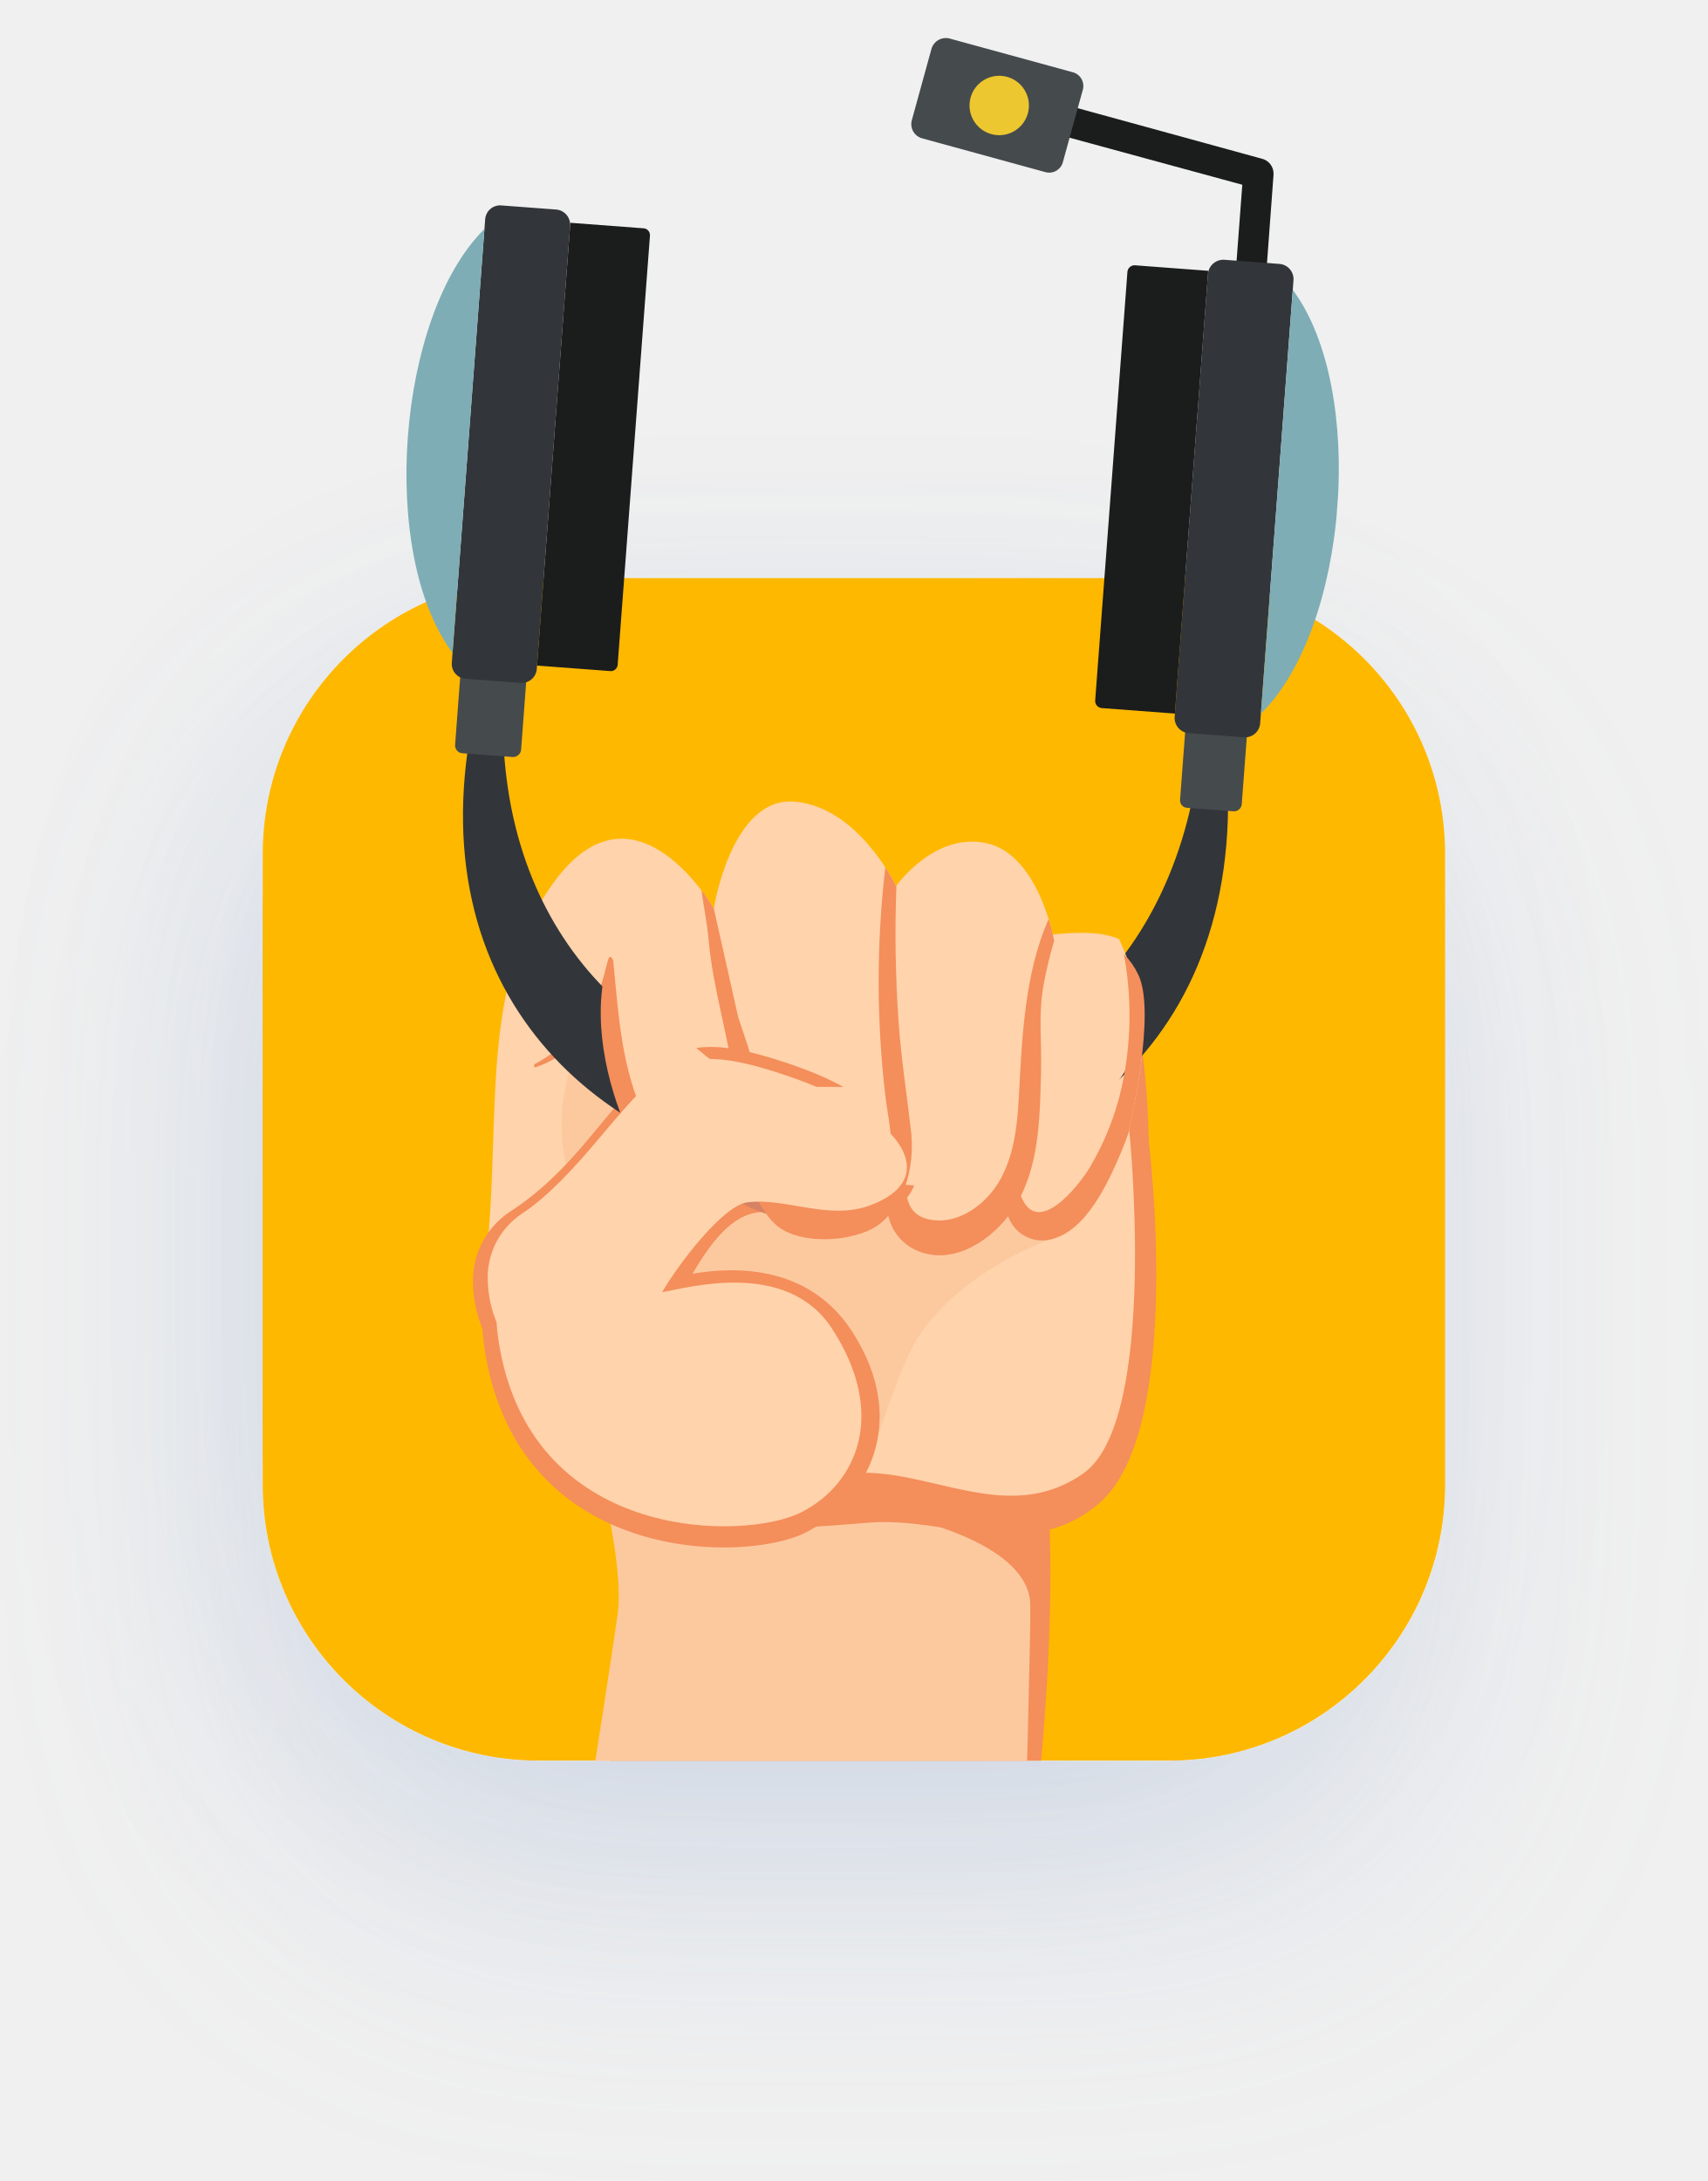
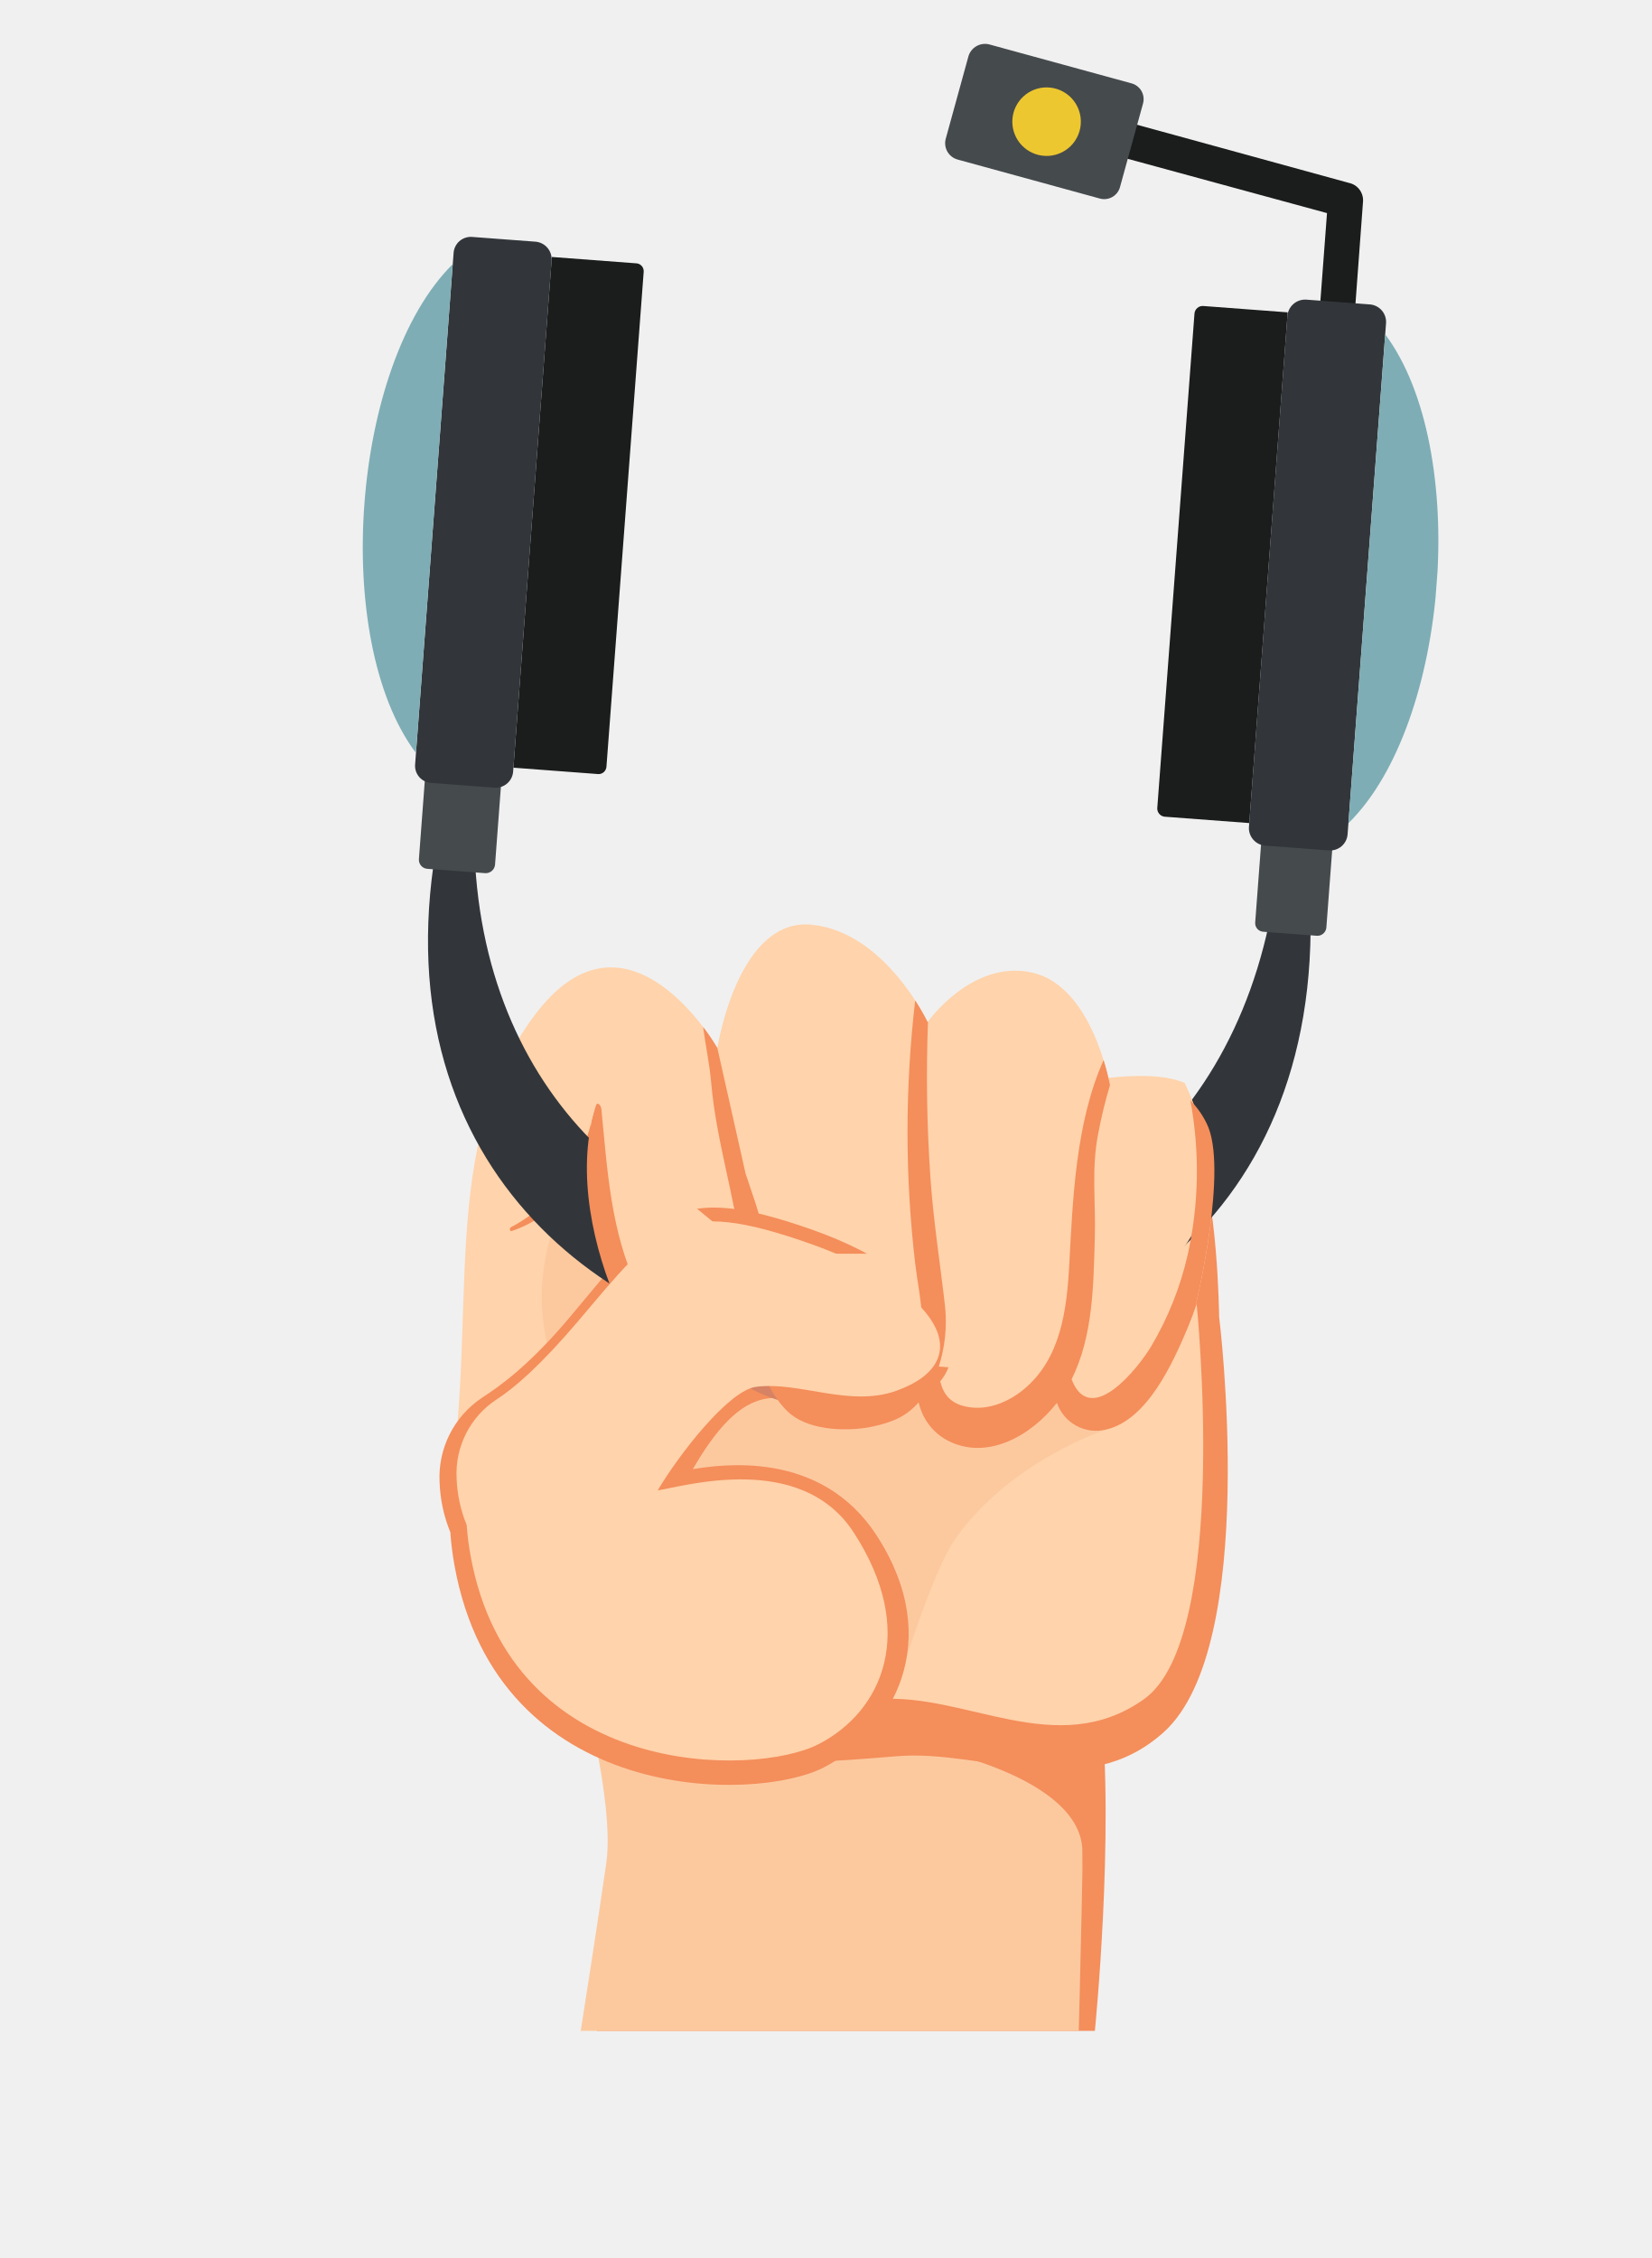
- <svg xmlns="http://www.w3.org/2000/svg" width="130" height="166" viewBox="0 0 130 166" fill="none">
-   <g filter="url(#filter0_d_7031_313)">
-     <rect x="20" y="48.289" width="83" height="83" rx="21" fill="white" />
-     <rect x="21" y="49.289" width="81" height="81" rx="20" stroke="#7FC6A6" stroke-width="2" />
+ <svg xmlns="http://www.w3.org/2000/svg" width="109" height="149" viewBox="0 0 109 149" fill="none">
+   <path d="M36.95 103.334C36.985 103.396 37.039 103.446 37.104 103.477C37.169 103.507 37.242 103.517 37.313 103.504L41.446 102.75C42.79 104.217 44.365 105.454 46.108 106.414L46.356 110.605C46.36 110.677 46.387 110.746 46.432 110.802C46.477 110.858 46.538 110.898 46.608 110.918L51.461 112.276C51.53 112.296 51.603 112.293 51.671 112.269C51.738 112.244 51.796 112.199 51.837 112.14L54.226 108.687C56.214 108.772 58.202 108.532 60.112 107.977L63.254 110.767C63.307 110.815 63.374 110.845 63.446 110.852C63.517 110.86 63.589 110.845 63.652 110.81L68.044 108.339C68.107 108.304 68.157 108.25 68.188 108.185C68.218 108.12 68.228 108.047 68.215 107.976L67.461 103.843C68.928 102.498 70.165 100.924 71.125 99.181L75.316 98.933C75.388 98.929 75.457 98.902 75.513 98.857C75.569 98.812 75.609 98.751 75.629 98.681L76.987 93.828C77.007 93.759 77.004 93.686 76.979 93.618C76.955 93.55 76.91 93.492 76.851 93.451L73.398 91.063C73.483 89.075 73.244 87.087 72.689 85.176L75.479 82.035C75.527 81.981 75.557 81.914 75.564 81.843C75.572 81.771 75.557 81.699 75.522 81.637L73.051 77.244C73.016 77.182 72.962 77.132 72.897 77.101C72.832 77.07 72.759 77.061 72.688 77.074L68.555 77.828C67.21 76.361 65.635 75.123 63.892 74.164L63.644 69.972C63.64 69.901 63.613 69.832 63.568 69.776C63.523 69.72 63.462 69.68 63.392 69.661L58.539 68.302C58.47 68.282 58.397 68.285 58.329 68.31C58.262 68.334 58.203 68.379 58.163 68.438L55.774 71.89C53.786 71.805 51.798 72.045 49.887 72.6L46.746 69.809C46.693 69.762 46.625 69.732 46.554 69.724C46.482 69.717 46.41 69.731 46.348 69.766L41.956 72.237C41.893 72.273 41.843 72.327 41.812 72.392C41.782 72.457 41.772 72.529 41.785 72.6L42.538 76.734C41.072 78.078 39.834 79.653 38.875 81.396L34.683 81.644C34.612 81.648 34.543 81.674 34.487 81.719C34.431 81.765 34.391 81.826 34.371 81.895L33.013 86.748C32.993 86.817 32.996 86.891 33.02 86.959C33.045 87.026 33.09 87.084 33.149 87.125L36.601 89.513C36.516 91.502 36.756 93.49 37.312 95.401L34.522 98.543C34.474 98.596 34.444 98.663 34.437 98.735C34.429 98.806 34.444 98.878 34.479 98.941L36.95 103.334Z" fill="url(#paint0_linear_686_6223)" />
+   <path d="M54.092 95.49C51.556 95.049 49.654 92.8 49.721 90.152C49.739 89.459 49.894 88.776 50.175 88.142C50.457 87.508 50.861 86.937 51.364 86.459C51.866 85.982 52.458 85.608 53.106 85.359C53.753 85.11 54.443 84.992 55.136 85.01C58.047 85.084 60.353 87.513 60.278 90.424C60.26 91.117 60.106 91.8 59.824 92.433C59.542 93.067 59.139 93.639 58.636 94.116C58.133 94.594 57.541 94.968 56.894 95.216C56.247 95.465 55.557 95.584 54.864 95.566C54.605 95.56 54.347 95.534 54.092 95.49ZM55.622 86.746C55.447 86.716 55.27 86.698 55.092 86.694C54.617 86.678 54.144 86.756 53.7 86.923C53.257 87.091 52.85 87.345 52.505 87.67C52.159 87.996 51.882 88.386 51.688 88.82C51.494 89.253 51.388 89.72 51.376 90.195C51.364 90.669 51.446 91.141 51.617 91.584C51.788 92.027 52.045 92.431 52.373 92.774C52.702 93.117 53.094 93.391 53.529 93.581C53.964 93.771 54.432 93.874 54.907 93.882C55.812 93.901 56.69 93.579 57.368 92.979C58.046 92.379 58.472 91.545 58.562 90.644C58.653 89.744 58.4 88.842 57.855 88.12C57.31 87.397 56.513 86.906 55.622 86.746V86.746Z" fill="white" />
+   <circle cx="55" cy="90.289" r="5" fill="white" />
+   <path d="M39.324 110.512C39.324 110.512 41.645 118.951 41.081 122.908C40.518 126.866 39.391 134.012 39.391 134.012H72.246C72.246 134.012 73.553 120.979 72.621 112.393C71.75 104.345 39.324 110.512 39.324 110.512Z" fill="#F48E5B" />
+   <path d="M38.253 110.511C38.253 110.511 40.573 118.95 40.01 122.907C39.446 126.865 38.319 134.011 38.319 134.011H71.182C71.182 134.011 71.557 120.464 71.557 112.392C71.557 104.32 38.253 110.511 38.253 110.511Z" fill="#FCC99F" />
+   <path d="M61.159 115.326C61.159 115.326 71.426 117.207 71.426 122.21C71.426 125.748 72.302 125.846 72.302 125.846L71.676 114.815L66.667 114.566L61.159 115.326Z" fill="#F48E5B" />
+   <path d="M42.483 113.765L34.963 100.649C37.625 90.245 29.655 74.866 38.069 68.986C46.483 63.105 48.051 72.59 48.051 72.59C48.051 72.59 49.569 61.748 54.436 62.201C59.303 62.654 61.534 68.992 61.534 68.992C61.534 68.992 65.062 64.462 69.043 65.366C73.025 66.27 73.07 72.825 73.07 72.825C73.07 72.825 76.812 71.662 78.904 75.857C80.353 78.761 80.446 86.898 80.446 86.898C80.446 86.898 83.148 108.59 76.783 114.309C71.528 119.03 64.982 115.432 59.232 115.885C53.482 116.338 48.677 116.931 42.483 113.765Z" fill="#F48E5B" />
+   <path d="M41.583 112.583L29.579 98.861C31.636 86.767 28.807 75.723 35.236 67.047C41.387 58.748 47.335 69.159 47.335 69.159C47.335 69.159 48.666 60.564 53.528 61.017C58.391 61.47 61.208 67.442 61.208 67.442C61.208 67.442 64.145 63.278 68.127 64.184C72.109 65.09 73.229 71.584 73.229 71.584C73.229 71.584 77.535 69.94 79.627 74.135C81.078 77.04 78.95 85.905 78.95 85.905C78.95 85.905 81.231 108.061 75.479 112.132C69.727 116.203 63.702 111.67 57.954 112.132C52.206 112.594 47.776 115.747 41.583 112.583Z" fill="#FFD3AB" />
+   <path d="M39.48 74.148C39.48 74.148 40.38 82.563 41.021 84.535C41.663 86.507 44.75 91.897 46.552 91.37C47.614 91.065 48.615 90.576 49.509 89.924C49.509 89.924 52.209 92.685 54.522 92.947C56.836 93.209 61.08 91.501 61.08 91.501C61.08 91.501 61.466 93.735 64.037 93.869C66.608 94.002 69.567 91.763 69.567 91.763C69.78 92.233 70.123 92.631 70.556 92.911C70.988 93.191 71.492 93.341 72.007 93.342C73.806 93.342 77.02 89.789 77.02 89.789L72.981 94.333C72.981 94.333 66.736 96.362 63.072 101.49C61.466 103.738 59.403 110.828 58.828 112.15C58.828 112.15 59.183 99.269 52.464 98.479C45.631 97.684 38.448 94.535 38.448 94.535C38.448 94.535 35.62 90.195 35.748 85.208C35.877 80.22 39.48 74.148 39.48 74.148Z" fill="#FCC99F" />
+   <path d="M53.678 81.177C44.424 77.895 43.303 80.12 37.613 86.9C34.965 90.06 33.028 91.441 31.79 92.245C30.886 92.85 30.154 93.68 29.666 94.653C29.178 95.626 28.951 96.709 29.006 97.797C29.044 98.935 29.284 100.057 29.716 101.11C29.767 101.846 29.859 102.579 29.991 103.304C32.859 119.169 49.856 118.958 54.36 116.629C58.863 114.299 62.37 108.328 57.864 101.348C54.16 95.607 47.534 96.662 45.715 96.944C47.194 94.408 48.747 92.527 50.664 92.281C53.725 91.883 56.365 93.864 59.666 92.676C65.535 90.568 62.825 84.419 53.678 81.177Z" fill="#F48E5B" />
+   <path d="M33.756 81.235C36.981 80.173 39.887 76.611 39.643 73.087C39.63 72.909 39.397 72.685 39.319 72.963C38.876 74.566 38.552 76.054 37.62 77.469C36.623 78.946 35.279 80.155 33.705 80.988C33.614 81.037 33.632 81.275 33.756 81.235V81.235Z" fill="#F48E5B" />
+   <path d="M46.851 89.947C48.967 91.486 51.855 93.154 54.593 92.716C54.804 92.683 54.835 92.246 54.626 92.183C53.391 91.819 52.093 91.755 50.855 91.373C49.488 90.974 48.175 90.409 46.944 89.692C46.807 89.607 46.758 89.876 46.853 89.947H46.851Z" fill="#D68265" />
+   <g clip-path="url(#clip0_686_6223)">
+     <path d="M88.76 29.253C88.763 29.416 88.732 29.578 88.669 29.729C88.606 29.879 88.512 30.015 88.393 30.127C88.275 30.238 88.134 30.325 87.98 30.379C87.827 30.434 87.663 30.456 87.501 30.443C87.338 30.431 87.18 30.385 87.036 30.308C86.892 30.231 86.766 30.125 86.665 29.997C86.565 29.868 86.492 29.72 86.452 29.562C86.412 29.404 86.406 29.239 86.433 29.078L87.563 14.062L67.695 8.65C67.395 8.57 67.139 8.374 66.983 8.105C66.827 7.836 66.785 7.517 66.865 7.217C66.96 6.924 67.161 6.678 67.427 6.525C67.694 6.371 68.008 6.323 68.308 6.387L89.002 12.067C89.277 12.123 89.523 12.274 89.695 12.495C89.868 12.716 89.955 12.992 89.942 13.272L88.76 29.253Z" fill="#1B1C1C" />
+     <path fill-rule="evenodd" clip-rule="evenodd" d="M31.291 55.463C30.532 55.406 29.731 55.232 28.937 55.09C20.71 97.847 88.2 103.131 86.449 59.418C85.633 59.439 84.828 59.461 84.026 59.431C78.298 93.088 31.917 89.598 31.291 55.463Z" fill="#32363A" />
+     <path fill-rule="evenodd" clip-rule="evenodd" d="M86.923 61.751L83.346 61.482C83.272 61.476 83.2 61.456 83.134 61.423C83.067 61.389 83.008 61.343 82.96 61.287C82.912 61.23 82.875 61.165 82.852 61.095C82.828 61.024 82.819 60.95 82.825 60.876L83.241 55.341C83.252 55.191 83.323 55.052 83.436 54.955C83.55 54.857 83.698 54.808 83.847 54.819L87.425 55.089C87.569 55.109 87.701 55.183 87.795 55.294C87.889 55.406 87.939 55.548 87.936 55.694L87.519 61.229C87.501 61.374 87.43 61.507 87.32 61.603C87.211 61.7 87.069 61.752 86.923 61.751V61.751Z" fill="#454A4D" />
+     <path fill-rule="evenodd" clip-rule="evenodd" d="M32.517 50.956L28.704 50.669C28.624 50.662 28.544 50.67 28.468 50.695C28.391 50.719 28.321 50.759 28.26 50.811C28.199 50.863 28.15 50.927 28.114 50.999C28.079 51.07 28.058 51.148 28.053 51.228L27.643 56.681C27.636 56.761 27.645 56.841 27.669 56.918C27.693 56.994 27.733 57.064 27.785 57.125C27.837 57.186 27.901 57.235 27.973 57.271C28.044 57.306 28.122 57.327 28.202 57.331L32.015 57.618C32.175 57.628 32.332 57.575 32.454 57.47C32.575 57.366 32.651 57.219 32.666 57.059L33.076 51.606C33.085 51.447 33.032 51.289 32.928 51.168C32.824 51.047 32.676 50.971 32.517 50.956V50.956Z" fill="#454A4D" />
+     <path fill-rule="evenodd" clip-rule="evenodd" d="M87.707 56.118L83.484 55.8C83.183 55.778 82.901 55.638 82.701 55.411C82.5 55.184 82.396 54.888 82.411 54.586L84.949 20.854C84.973 20.546 85.117 20.259 85.35 20.056C85.583 19.854 85.887 19.752 86.196 19.772L90.418 20.09C90.722 20.121 91 20.27 91.195 20.504C91.389 20.739 91.484 21.04 91.458 21.343L88.92 55.076C88.892 55.373 88.75 55.647 88.524 55.842C88.298 56.036 88.005 56.135 87.707 56.118V56.118Z" fill="#32363A" />
+     <path fill-rule="evenodd" clip-rule="evenodd" d="M28.433 51.661L32.646 51.978C32.944 51.995 33.236 51.896 33.463 51.701C33.689 51.507 33.831 51.232 33.858 50.935L36.397 17.203C36.422 16.899 36.328 16.598 36.133 16.363C35.939 16.129 35.66 15.98 35.357 15.95L31.144 15.633C30.993 15.622 30.841 15.643 30.698 15.692C30.555 15.741 30.422 15.818 30.309 15.919C30.196 16.02 30.104 16.143 30.039 16.279C29.974 16.416 29.936 16.565 29.929 16.716L27.391 50.448C27.368 50.747 27.465 51.043 27.661 51.27C27.856 51.498 28.134 51.638 28.433 51.661Z" fill="#32363A" />
+     <path fill-rule="evenodd" clip-rule="evenodd" d="M82.433 54.312L76.847 53.892C76.71 53.877 76.584 53.81 76.494 53.706C76.405 53.602 76.358 53.468 76.363 53.33L78.82 20.674C78.836 20.538 78.902 20.412 79.007 20.322C79.111 20.232 79.245 20.186 79.382 20.191L84.969 20.611L82.433 54.312Z" fill="#1B1C1C" />
+     <path fill-rule="evenodd" clip-rule="evenodd" d="M33.879 50.658L39.496 51.081C39.628 51.081 39.755 51.03 39.852 50.94C39.948 50.85 40.007 50.726 40.017 50.594L42.474 17.939C42.484 17.807 42.445 17.676 42.363 17.572C42.281 17.469 42.162 17.4 42.032 17.38L36.415 16.957L33.879 50.658Z" fill="#1B1C1C" />
+     <path fill-rule="evenodd" clip-rule="evenodd" d="M88.977 54.321L91.405 22.065C97.022 29.6 95.656 47.752 88.977 54.321Z" fill="#7EADB5" />
+     <path fill-rule="evenodd" clip-rule="evenodd" d="M27.447 49.688L29.875 17.431C23.192 24.041 21.826 42.193 27.447 49.688Z" fill="#7EADB5" />
+     <path fill-rule="evenodd" clip-rule="evenodd" d="M72.566 13.099L63.184 10.527C62.904 10.448 62.665 10.264 62.518 10.012C62.372 9.761 62.329 9.462 62.399 9.179L63.903 3.716C63.986 3.43 64.178 3.188 64.438 3.042C64.697 2.896 65.003 2.857 65.291 2.934L74.633 5.492C74.776 5.526 74.91 5.589 75.028 5.677C75.146 5.765 75.244 5.875 75.318 6.002C75.391 6.129 75.438 6.27 75.455 6.416C75.472 6.562 75.46 6.709 75.418 6.85L73.915 12.303C73.882 12.446 73.82 12.581 73.734 12.699C73.647 12.817 73.537 12.916 73.411 12.991C73.285 13.065 73.145 13.113 73 13.131C72.855 13.15 72.707 13.139 72.566 13.099Z" fill="#454A4D" />
+     <path fill-rule="evenodd" clip-rule="evenodd" d="M68.739 10.267C68.171 10.185 67.656 9.891 67.297 9.444C66.938 8.997 66.762 8.431 66.805 7.859C66.848 7.287 67.107 6.753 67.529 6.365C67.951 5.976 68.504 5.763 69.078 5.767C69.387 5.77 69.693 5.836 69.977 5.961C70.26 6.087 70.514 6.269 70.724 6.497C70.934 6.725 71.095 6.994 71.196 7.286C71.298 7.579 71.338 7.889 71.315 8.198C71.292 8.507 71.206 8.808 71.061 9.082C70.917 9.356 70.718 9.598 70.476 9.792C70.235 9.986 69.956 10.128 69.657 10.21C69.358 10.291 69.046 10.311 68.739 10.267Z" fill="#EDC72F" />
+     <path d="M41.177 84.341C39.967 81.046 39.006 77.504 39 74L47.5 81L41.177 84.341Z" fill="#FFD3AB" />
+     <path d="M60.22 90.517C59.356 84.621 61.312 79.915 61.308 73.645C68.108 71.875 75.199 70.142 78.179 71.469C81.445 78.543 80.086 83.581 69.471 88.34C66.073 89.756 64.07 90.241 60.22 90.517Z" fill="#FFD3AB" />
+     <path d="M60.684 82.727L54.898 82.727L60.999 87L60.684 82.727Z" fill="#FFD3AB" />
  </g>
-   <path d="M43.95 103.334C43.985 103.396 44.039 103.446 44.104 103.477C44.169 103.507 44.242 103.517 44.313 103.504L48.446 102.75C49.79 104.217 51.365 105.454 53.108 106.414L53.356 110.605C53.36 110.677 53.387 110.746 53.432 110.802C53.477 110.858 53.538 110.898 53.608 110.918L58.461 112.276C58.53 112.296 58.603 112.293 58.671 112.269C58.738 112.244 58.796 112.199 58.837 112.14L61.226 108.687C63.214 108.772 65.202 108.532 67.112 107.977L70.254 110.767C70.307 110.815 70.374 110.845 70.446 110.852C70.517 110.86 70.589 110.845 70.652 110.81L75.044 108.339C75.107 108.304 75.157 108.25 75.188 108.185C75.218 108.12 75.228 108.047 75.215 107.976L74.461 103.843C75.928 102.498 77.165 100.924 78.125 99.181L82.316 98.933C82.388 98.929 82.457 98.902 82.513 98.857C82.569 98.812 82.609 98.751 82.629 98.681L83.987 93.828C84.007 93.759 84.004 93.686 83.979 93.618C83.955 93.55 83.91 93.492 83.851 93.451L80.398 91.063C80.483 89.075 80.244 87.087 79.689 85.176L82.479 82.035C82.527 81.981 82.557 81.914 82.564 81.843C82.572 81.771 82.557 81.699 82.522 81.637L80.051 77.244C80.016 77.182 79.962 77.132 79.897 77.101C79.832 77.07 79.759 77.061 79.688 77.074L75.555 77.828C74.21 76.361 72.635 75.123 70.892 74.164L70.644 69.972C70.64 69.901 70.613 69.832 70.568 69.776C70.523 69.72 70.462 69.68 70.392 69.661L65.539 68.302C65.47 68.282 65.397 68.285 65.329 68.31C65.262 68.334 65.203 68.379 65.162 68.438L62.774 71.89C60.786 71.805 58.798 72.045 56.887 72.6L53.746 69.809C53.693 69.762 53.625 69.732 53.554 69.724C53.482 69.717 53.41 69.731 53.348 69.766L48.956 72.237C48.893 72.273 48.843 72.327 48.812 72.392C48.782 72.457 48.772 72.529 48.785 72.6L49.538 76.734C48.072 78.078 46.834 79.653 45.875 81.396L41.683 81.644C41.612 81.648 41.543 81.674 41.487 81.719C41.431 81.765 41.391 81.826 41.371 81.895L40.013 86.748C39.993 86.817 39.996 86.891 40.02 86.959C40.045 87.026 40.09 87.084 40.149 87.125L43.601 89.513C43.516 91.502 43.756 93.49 44.312 95.401L41.522 98.543C41.474 98.596 41.444 98.663 41.437 98.735C41.429 98.806 41.444 98.878 41.479 98.941L43.95 103.334Z" fill="url(#paint0_linear_7031_313)" />
-   <path d="M61.092 95.49C58.556 95.049 56.654 92.8 56.721 90.152C56.739 89.459 56.894 88.776 57.175 88.142C57.457 87.508 57.861 86.937 58.364 86.459C58.866 85.982 59.458 85.608 60.106 85.359C60.753 85.11 61.443 84.992 62.136 85.01C65.047 85.084 67.353 87.513 67.278 90.424C67.26 91.117 67.106 91.8 66.824 92.433C66.543 93.067 66.139 93.639 65.636 94.116C65.133 94.594 64.541 94.968 63.894 95.216C63.247 95.465 62.557 95.584 61.864 95.566C61.605 95.56 61.347 95.534 61.092 95.49ZM62.622 86.746C62.447 86.716 62.27 86.698 62.092 86.694C61.617 86.678 61.144 86.756 60.7 86.923C60.257 87.091 59.85 87.345 59.505 87.67C59.159 87.996 58.882 88.386 58.688 88.82C58.494 89.253 58.388 89.72 58.376 90.195C58.364 90.669 58.446 91.141 58.617 91.584C58.788 92.027 59.045 92.431 59.373 92.774C59.702 93.117 60.094 93.391 60.529 93.581C60.964 93.771 61.432 93.874 61.907 93.882C62.812 93.901 63.69 93.579 64.368 92.979C65.046 92.379 65.472 91.545 65.562 90.644C65.653 89.744 65.4 88.842 64.855 88.12C64.31 87.397 63.513 86.906 62.622 86.746V86.746Z" fill="white" />
-   <circle cx="62" cy="90.289" r="5" fill="white" />
-   <g filter="url(#filter1_d_7031_313)">
-     <rect x="20" y="44" width="90" height="90" rx="21" fill="#FFB800" />
-   </g>
-   <path d="M46.324 110.512C46.324 110.512 48.645 118.951 48.081 122.908C47.518 126.866 46.391 134.012 46.391 134.012H79.246C79.246 134.012 80.553 120.979 79.621 112.393C78.75 104.345 46.324 110.512 46.324 110.512Z" fill="#F48E5B" />
-   <path d="M45.253 110.511C45.253 110.511 47.573 118.95 47.01 122.907C46.446 126.865 45.319 134.011 45.319 134.011H78.182C78.182 134.011 78.557 120.464 78.557 112.392C78.557 104.32 45.253 110.511 45.253 110.511Z" fill="#FCC99F" />
-   <path d="M68.159 115.326C68.159 115.326 78.426 117.207 78.426 122.21C78.426 125.748 79.302 125.846 79.302 125.846L78.676 114.815L73.667 114.566L68.159 115.326Z" fill="#F48E5B" />
-   <path d="M49.483 113.765L41.963 100.649C44.625 90.245 36.655 74.866 45.069 68.986C53.483 63.105 55.051 72.59 55.051 72.59C55.051 72.59 56.569 61.748 61.436 62.201C66.303 62.654 68.534 68.992 68.534 68.992C68.534 68.992 72.062 64.462 76.043 65.366C80.025 66.27 80.07 72.825 80.07 72.825C80.07 72.825 83.812 71.662 85.904 75.857C87.353 78.761 87.446 86.898 87.446 86.898C87.446 86.898 90.148 108.59 83.783 114.309C78.528 119.03 71.982 115.432 66.232 115.885C60.482 116.338 55.677 116.931 49.483 113.765Z" fill="#F48E5B" />
-   <path d="M48.583 112.583L36.579 98.861C38.636 86.767 35.807 75.723 42.236 67.047C48.387 58.748 54.335 69.159 54.335 69.159C54.335 69.159 55.666 60.564 60.528 61.017C65.391 61.47 68.208 67.442 68.208 67.442C68.208 67.442 71.145 63.278 75.127 64.184C79.109 65.09 80.229 71.584 80.229 71.584C80.229 71.584 84.535 69.94 86.627 74.135C88.078 77.04 85.95 85.905 85.95 85.905C85.95 85.905 88.231 108.061 82.479 112.132C76.727 116.203 70.701 111.67 64.954 112.132C59.206 112.594 54.776 115.747 48.583 112.583Z" fill="#FFD3AB" />
-   <path d="M46.48 74.148C46.48 74.148 47.38 82.563 48.021 84.535C48.663 86.507 51.75 91.897 53.552 91.37C54.614 91.065 55.615 90.576 56.509 89.924C56.509 89.924 59.209 92.685 61.522 92.947C63.836 93.209 68.08 91.501 68.08 91.501C68.08 91.501 68.466 93.735 71.037 93.869C73.608 94.002 76.567 91.763 76.567 91.763C76.78 92.233 77.123 92.631 77.556 92.911C77.988 93.191 78.492 93.341 79.007 93.342C80.806 93.342 84.02 89.789 84.02 89.789L79.981 94.333C79.981 94.333 73.736 96.362 70.072 101.49C68.466 103.738 66.403 110.828 65.828 112.15C65.828 112.15 66.183 99.269 59.464 98.479C52.631 97.684 45.448 94.535 45.448 94.535C45.448 94.535 42.62 90.195 42.748 85.208C42.877 80.22 46.48 74.148 46.48 74.148Z" fill="#FCC99F" />
-   <path d="M60.678 81.177C51.424 77.895 50.303 80.12 44.613 86.9C41.965 90.06 40.028 91.441 38.79 92.245C37.886 92.85 37.154 93.68 36.666 94.653C36.178 95.626 35.951 96.709 36.006 97.797C36.044 98.935 36.284 100.057 36.716 101.11C36.767 101.846 36.859 102.579 36.991 103.304C39.859 119.169 56.856 118.958 61.36 116.629C65.863 114.299 69.37 108.328 64.865 101.348C61.16 95.607 54.534 96.662 52.715 96.944C54.194 94.408 55.747 92.527 57.664 92.281C60.725 91.883 63.365 93.864 66.666 92.676C72.535 90.568 69.825 84.419 60.678 81.177Z" fill="#F48E5B" />
-   <path d="M40.756 81.235C43.981 80.173 46.887 76.611 46.643 73.087C46.63 72.909 46.397 72.685 46.319 72.963C45.876 74.566 45.552 76.054 44.62 77.469C43.623 78.946 42.279 80.155 40.705 80.988C40.614 81.037 40.632 81.275 40.756 81.235V81.235Z" fill="#F48E5B" />
-   <path d="M53.851 89.947C55.967 91.486 58.855 93.154 61.593 92.716C61.804 92.683 61.835 92.246 61.626 92.183C60.391 91.819 59.093 91.755 57.855 91.373C56.488 90.974 55.175 90.409 53.944 89.692C53.807 89.607 53.758 89.876 53.853 89.947H53.851Z" fill="#D68265" />
-   <g clip-path="url(#clip0_7031_313)">
-     <path d="M95.76 29.253C95.763 29.416 95.732 29.578 95.669 29.729C95.606 29.879 95.512 30.015 95.393 30.127C95.275 30.238 95.134 30.325 94.98 30.379C94.827 30.434 94.663 30.456 94.501 30.443C94.338 30.431 94.18 30.385 94.036 30.308C93.892 30.231 93.766 30.125 93.665 29.997C93.565 29.868 93.492 29.72 93.452 29.562C93.412 29.404 93.406 29.239 93.433 29.078L94.563 14.062L74.695 8.65C74.395 8.57 74.139 8.374 73.983 8.105C73.827 7.836 73.785 7.517 73.865 7.217C73.96 6.924 74.161 6.678 74.427 6.525C74.694 6.371 75.008 6.323 75.308 6.387L96.002 12.067C96.277 12.123 96.523 12.274 96.695 12.495C96.868 12.716 96.955 12.992 96.942 13.272L95.76 29.253Z" fill="#1B1C1C" />
-     <path fill-rule="evenodd" clip-rule="evenodd" d="M38.291 55.463C37.532 55.406 36.731 55.232 35.937 55.09C27.71 97.847 95.2 103.131 93.449 59.418C92.633 59.439 91.828 59.461 91.026 59.431C85.298 93.088 38.917 89.598 38.291 55.463Z" fill="#32363A" />
-     <path fill-rule="evenodd" clip-rule="evenodd" d="M93.923 61.751L90.346 61.482C90.272 61.476 90.2 61.456 90.134 61.423C90.067 61.389 90.008 61.343 89.96 61.287C89.912 61.23 89.875 61.165 89.852 61.095C89.828 61.024 89.819 60.95 89.825 60.876L90.241 55.341C90.252 55.191 90.323 55.052 90.436 54.955C90.55 54.857 90.698 54.808 90.847 54.819L94.425 55.089C94.569 55.109 94.701 55.183 94.795 55.294C94.889 55.406 94.939 55.548 94.936 55.694L94.519 61.229C94.501 61.374 94.43 61.507 94.32 61.603C94.211 61.7 94.069 61.752 93.923 61.751V61.751Z" fill="#454A4D" />
-     <path fill-rule="evenodd" clip-rule="evenodd" d="M39.517 50.956L35.704 50.669C35.624 50.662 35.544 50.67 35.468 50.695C35.391 50.719 35.321 50.759 35.26 50.811C35.199 50.863 35.15 50.927 35.114 50.999C35.079 51.07 35.058 51.148 35.053 51.228L34.643 56.681C34.636 56.761 34.645 56.841 34.669 56.918C34.693 56.994 34.733 57.064 34.785 57.125C34.837 57.186 34.901 57.235 34.973 57.271C35.044 57.306 35.123 57.327 35.202 57.331L39.015 57.618C39.175 57.628 39.332 57.575 39.454 57.47C39.575 57.366 39.651 57.219 39.666 57.059L40.076 51.606C40.085 51.447 40.032 51.289 39.928 51.168C39.824 51.047 39.676 50.971 39.517 50.956V50.956Z" fill="#454A4D" />
-     <path fill-rule="evenodd" clip-rule="evenodd" d="M94.707 56.118L90.484 55.8C90.183 55.778 89.901 55.638 89.701 55.411C89.5 55.184 89.396 54.888 89.411 54.586L91.949 20.854C91.973 20.546 92.117 20.259 92.35 20.056C92.583 19.854 92.887 19.752 93.196 19.772L97.418 20.09C97.722 20.121 98 20.27 98.195 20.504C98.389 20.739 98.484 21.04 98.458 21.343L95.92 55.076C95.892 55.373 95.75 55.647 95.524 55.842C95.298 56.036 95.005 56.135 94.707 56.118V56.118Z" fill="#32363A" />
-     <path fill-rule="evenodd" clip-rule="evenodd" d="M35.433 51.661L39.646 51.978C39.944 51.995 40.236 51.896 40.463 51.701C40.689 51.507 40.831 51.232 40.858 50.935L43.397 17.203C43.422 16.899 43.328 16.598 43.133 16.363C42.939 16.129 42.66 15.98 42.357 15.95L38.144 15.633C37.993 15.622 37.841 15.643 37.698 15.692C37.554 15.741 37.422 15.818 37.309 15.919C37.196 16.02 37.104 16.143 37.039 16.279C36.974 16.416 36.936 16.565 36.929 16.716L34.391 50.448C34.368 50.747 34.465 51.043 34.661 51.27C34.856 51.498 35.134 51.638 35.433 51.661Z" fill="#32363A" />
-     <path fill-rule="evenodd" clip-rule="evenodd" d="M89.433 54.312L83.847 53.892C83.71 53.877 83.584 53.81 83.494 53.706C83.405 53.602 83.358 53.468 83.363 53.33L85.82 20.674C85.836 20.538 85.902 20.412 86.007 20.322C86.111 20.232 86.245 20.186 86.382 20.191L91.969 20.611L89.433 54.312Z" fill="#1B1C1C" />
-     <path fill-rule="evenodd" clip-rule="evenodd" d="M40.879 50.658L46.496 51.081C46.628 51.081 46.755 51.03 46.852 50.94C46.948 50.85 47.007 50.726 47.017 50.594L49.474 17.939C49.484 17.807 49.445 17.676 49.363 17.572C49.281 17.469 49.162 17.4 49.032 17.38L43.415 16.957L40.879 50.658Z" fill="#1B1C1C" />
-     <path fill-rule="evenodd" clip-rule="evenodd" d="M95.977 54.321L98.405 22.065C104.022 29.6 102.656 47.752 95.977 54.321Z" fill="#7EADB5" />
-     <path fill-rule="evenodd" clip-rule="evenodd" d="M34.447 49.688L36.874 17.431C30.192 24.041 28.826 42.193 34.447 49.688Z" fill="#7EADB5" />
-     <path fill-rule="evenodd" clip-rule="evenodd" d="M79.566 13.099L70.184 10.527C69.904 10.448 69.665 10.264 69.518 10.012C69.372 9.761 69.329 9.462 69.399 9.179L70.903 3.716C70.986 3.43 71.178 3.188 71.438 3.042C71.697 2.896 72.003 2.857 72.291 2.934L81.633 5.492C81.776 5.526 81.91 5.589 82.028 5.677C82.146 5.765 82.244 5.875 82.318 6.002C82.391 6.129 82.438 6.27 82.455 6.416C82.472 6.562 82.46 6.709 82.418 6.85L80.915 12.303C80.882 12.446 80.82 12.581 80.734 12.699C80.647 12.817 80.537 12.916 80.411 12.991C80.285 13.065 80.145 13.113 80 13.131C79.855 13.15 79.707 13.139 79.566 13.099Z" fill="#454A4D" />
-     <path fill-rule="evenodd" clip-rule="evenodd" d="M75.739 10.267C75.171 10.185 74.656 9.891 74.297 9.444C73.938 8.997 73.762 8.431 73.805 7.859C73.848 7.287 74.107 6.753 74.529 6.365C74.951 5.976 75.504 5.763 76.078 5.767C76.387 5.77 76.693 5.836 76.977 5.961C77.26 6.087 77.514 6.269 77.724 6.497C77.934 6.725 78.095 6.994 78.196 7.286C78.298 7.579 78.338 7.889 78.315 8.198C78.292 8.507 78.206 8.808 78.061 9.082C77.917 9.356 77.718 9.598 77.476 9.792C77.235 9.986 76.956 10.128 76.657 10.21C76.358 10.291 76.046 10.311 75.739 10.267Z" fill="#EDC72F" />
-     <path d="M48.177 84.341C46.967 81.046 46.006 77.504 46 74L54.5 81L48.177 84.341Z" fill="#FFD3AB" />
-     <path d="M67.22 90.517C66.356 84.621 68.312 79.915 68.308 73.645C75.108 71.875 82.199 70.142 85.179 71.469C88.445 78.543 87.086 83.581 76.471 88.34C73.073 89.756 71.07 90.241 67.22 90.517Z" fill="#FFD3AB" />
-     <path d="M67.684 82.727L61.898 82.727L67.999 87L67.684 82.727Z" fill="#FFD3AB" />
-   </g>
-   <path d="M54.335 69.156C54.051 68.672 53.737 68.207 53.394 67.763C53.592 69.213 53.818 70.166 53.938 71.539C54.275 75.314 55.475 78.907 55.916 82.642C56.163 84.73 55.644 87.293 53.379 87.99C51.295 88.629 49.889 86.706 49.093 85.047C47.305 81.325 47.076 77.221 46.684 73.2C46.653 72.878 46.384 72.756 46.24 73.269C45.024 77.373 46.131 82.438 47.85 86.242C49.226 89.282 52.287 92.207 55.435 89.4C55.88 89.009 56.266 88.555 56.582 88.054C56.582 88.079 56.582 88.101 56.582 88.125C56.848 89.72 57.84 92.258 59.204 93.342C60.568 94.425 63.044 94.472 64.603 94.13C65.952 93.835 66.822 93.444 67.62 92.536C67.735 93.067 67.963 93.567 68.29 94.001C68.617 94.435 69.034 94.793 69.513 95.049C72.135 96.424 75.069 94.721 76.74 92.569C76.962 93.215 77.418 93.754 78.017 94.081C78.616 94.408 79.316 94.498 79.979 94.334C82.681 93.722 84.36 90.004 85.349 87.672C85.571 87.141 85.775 86.597 85.962 86.051L85.948 85.909C85.948 85.909 88.076 77.026 86.625 74.139C86.352 73.574 85.987 73.058 85.547 72.611C86.175 75.98 86.116 79.441 85.374 82.787C84.891 84.916 84.079 86.956 82.967 88.834C82.126 90.248 78.956 94.266 77.709 91.017C79.131 88.17 79.153 84.799 79.242 81.654C79.311 79.273 79.005 77.144 79.464 74.808C79.669 73.719 79.931 72.642 80.249 71.581H80.236C80.129 71.031 79.991 70.487 79.823 69.953C77.982 74.048 77.787 79.145 77.558 83.424C77.397 86.453 76.993 89.691 74.517 91.712C73.534 92.511 72.252 93.044 70.981 92.86C69.342 92.638 69.007 91.527 68.92 90.262C69.347 88.966 69.499 87.595 69.364 86.238C69.044 83.408 68.596 80.61 68.397 77.763C68.159 74.315 68.104 70.857 68.233 67.404L68.206 67.439C67.963 66.948 67.691 66.473 67.39 66.016C66.714 71.784 66.714 77.611 67.39 83.38C67.631 85.478 68.534 88.836 66.93 90.577C65.622 91.996 64.892 92.027 63.073 92.023C61.826 92.023 60.502 92.023 59.215 90.577C58.55 89.826 58.328 88.396 58.15 87.406C57.826 85.629 57.771 83.81 57.567 82.009C57.557 81.898 57.505 81.795 57.423 81.721C57.17 80.077 56.653 78.869 56.194 77.43L54.335 69.156Z" fill="#F48E5B" />
-   <path d="M60.366 82.036C51.648 78.976 50.514 80.848 45.157 87.169C42.659 90.113 40.918 91.61 39.751 92.356C38.9 92.916 38.21 93.69 37.75 94.599C37.29 95.509 37.076 96.523 37.129 97.542C37.164 98.603 37.39 99.649 37.794 100.631C37.842 101.317 37.929 102 38.054 102.676C40.754 117.464 56.764 117.268 61.005 115.099C65.246 112.929 67.562 107.606 63.321 101.108C59.831 95.758 52.112 98.088 50.399 98.348C51.792 95.985 55.084 91.746 56.892 91.512C59.776 91.141 63.041 92.885 66.149 91.774C71.68 89.789 68.98 85.057 60.366 82.036Z" fill="#FFD3AB" />
+   <path d="M47.335 69.156C47.051 68.672 46.737 68.207 46.394 67.763C46.592 69.213 46.818 70.166 46.938 71.539C47.275 75.314 48.475 78.907 48.916 82.642C49.163 84.73 48.644 87.293 46.379 87.99C44.295 88.629 42.889 86.706 42.093 85.047C40.305 81.325 40.076 77.221 39.684 73.2C39.653 72.878 39.384 72.756 39.24 73.269C38.024 77.373 39.131 82.438 40.85 86.242C42.226 89.282 45.287 92.207 48.435 89.4C48.88 89.009 49.266 88.555 49.582 88.054C49.582 88.079 49.582 88.101 49.582 88.125C49.848 89.72 50.84 92.258 52.204 93.342C53.568 94.425 56.044 94.472 57.603 94.13C58.952 93.835 59.822 93.444 60.62 92.536C60.735 93.067 60.964 93.567 61.29 94.001C61.617 94.435 62.034 94.793 62.513 95.049C65.135 96.424 68.069 94.721 69.74 92.569C69.962 93.215 70.418 93.754 71.017 94.081C71.616 94.408 72.316 94.498 72.979 94.334C75.681 93.722 77.36 90.004 78.349 87.672C78.571 87.141 78.775 86.597 78.962 86.051L78.948 85.909C78.948 85.909 81.076 77.026 79.625 74.139C79.352 73.574 78.987 73.058 78.547 72.611C79.175 75.98 79.116 79.441 78.374 82.787C77.891 84.916 77.079 86.956 75.967 88.834C75.126 90.248 71.956 94.266 70.709 91.017C72.131 88.17 72.153 84.799 72.242 81.654C72.311 79.273 72.005 77.144 72.464 74.808C72.669 73.719 72.931 72.642 73.249 71.581H73.236C73.129 71.031 72.991 70.487 72.823 69.953C70.982 74.048 70.787 79.145 70.558 83.424C70.397 86.453 69.993 89.691 67.517 91.712C66.534 92.511 65.252 93.044 63.981 92.86C62.342 92.638 62.007 91.527 61.92 90.262C62.347 88.966 62.499 87.595 62.364 86.238C62.044 83.408 61.596 80.61 61.397 77.763C61.159 74.315 61.104 70.857 61.233 67.404L61.206 67.439C60.963 66.948 60.691 66.473 60.39 66.016C59.714 71.784 59.714 77.611 60.39 83.38C60.631 85.478 61.534 88.836 59.93 90.577C58.622 91.996 57.892 92.027 56.073 92.023C54.826 92.023 53.502 92.023 52.215 90.577C51.55 89.826 51.328 88.396 51.15 87.406C50.826 85.629 50.771 83.81 50.567 82.009C50.557 81.898 50.505 81.795 50.423 81.721C50.17 80.077 49.653 78.869 49.194 77.43L47.335 69.156Z" fill="#F48E5B" />
+   <path d="M53.366 82.036C44.648 78.976 43.514 80.848 38.157 87.169C35.659 90.113 33.918 91.61 32.751 92.356C31.9 92.916 31.21 93.69 30.75 94.599C30.29 95.509 30.076 96.523 30.129 97.542C30.164 98.603 30.39 99.649 30.794 100.631C30.842 101.317 30.929 102 31.054 102.676C33.754 117.464 49.764 117.268 54.005 115.099C58.246 112.929 60.562 107.606 56.321 101.108C52.831 95.758 45.112 98.088 43.399 98.348C44.792 95.985 48.084 91.746 49.892 91.512C52.776 91.141 56.041 92.885 59.149 91.774C64.68 89.789 61.98 85.057 53.366 82.036Z" fill="#FFD3AB" />
  <defs>
-     <filter id="filter0_d_7031_313" x="0" y="32.289" width="123" height="123" filterUnits="userSpaceOnUse" color-interpolation-filters="sRGB">
-       <feFlood flood-opacity="0" result="BackgroundImageFix" />
-       <feColorMatrix in="SourceAlpha" type="matrix" values="0 0 0 0 0 0 0 0 0 0 0 0 0 0 0 0 0 0 127 0" result="hardAlpha" />
-       <feOffset dy="4" />
-       <feGaussianBlur stdDeviation="10" />
-       <feComposite in2="hardAlpha" operator="out" />
-       <feColorMatrix type="matrix" values="0 0 0 0 0.055 0 0 0 0 0.268 0 0 0 0 0.596 0 0 0 0.12 0" />
-       <feBlend mode="normal" in2="BackgroundImageFix" result="effect1_dropShadow_7031_313" />
-       <feBlend mode="normal" in="SourceGraphic" in2="effect1_dropShadow_7031_313" result="shape" />
-     </filter>
-     <filter id="filter1_d_7031_313" x="0" y="36" width="130" height="130" filterUnits="userSpaceOnUse" color-interpolation-filters="sRGB">
-       <feFlood flood-opacity="0" result="BackgroundImageFix" />
-       <feColorMatrix in="SourceAlpha" type="matrix" values="0 0 0 0 0 0 0 0 0 0 0 0 0 0 0 0 0 0 127 0" result="hardAlpha" />
-       <feOffset dy="12" />
-       <feGaussianBlur stdDeviation="10" />
-       <feComposite in2="hardAlpha" operator="out" />
-       <feColorMatrix type="matrix" values="0 0 0 0 0.552 0 0 0 0 0.653 0 0 0 0 0.808 0 0 0 0.15 0" />
-       <feBlend mode="normal" in2="BackgroundImageFix" result="effect1_dropShadow_7031_313" />
-       <feBlend mode="normal" in="SourceGraphic" in2="effect1_dropShadow_7031_313" result="shape" />
-     </filter>
-     <linearGradient id="paint0_linear_7031_313" x1="47.48" y1="73.26" x2="79.216" y2="110.48" gradientUnits="userSpaceOnUse">
+     <linearGradient id="paint0_linear_686_6223" x1="40.48" y1="73.26" x2="72.216" y2="110.48" gradientUnits="userSpaceOnUse">
      <stop stop-color="#3B956C" />
      <stop offset="1" stop-color="#63AF8D" />
    </linearGradient>
-     <clipPath id="clip0_7031_313">
-       <rect width="70.944" height="87.267" fill="white" transform="translate(97.7441 92.3438) rotate(-175.697)" />
+     <clipPath id="clip0_686_6223">
+       <rect width="70.944" height="87.267" fill="white" transform="translate(90.7441 92.3438) rotate(-175.697)" />
    </clipPath>
  </defs>
</svg>
